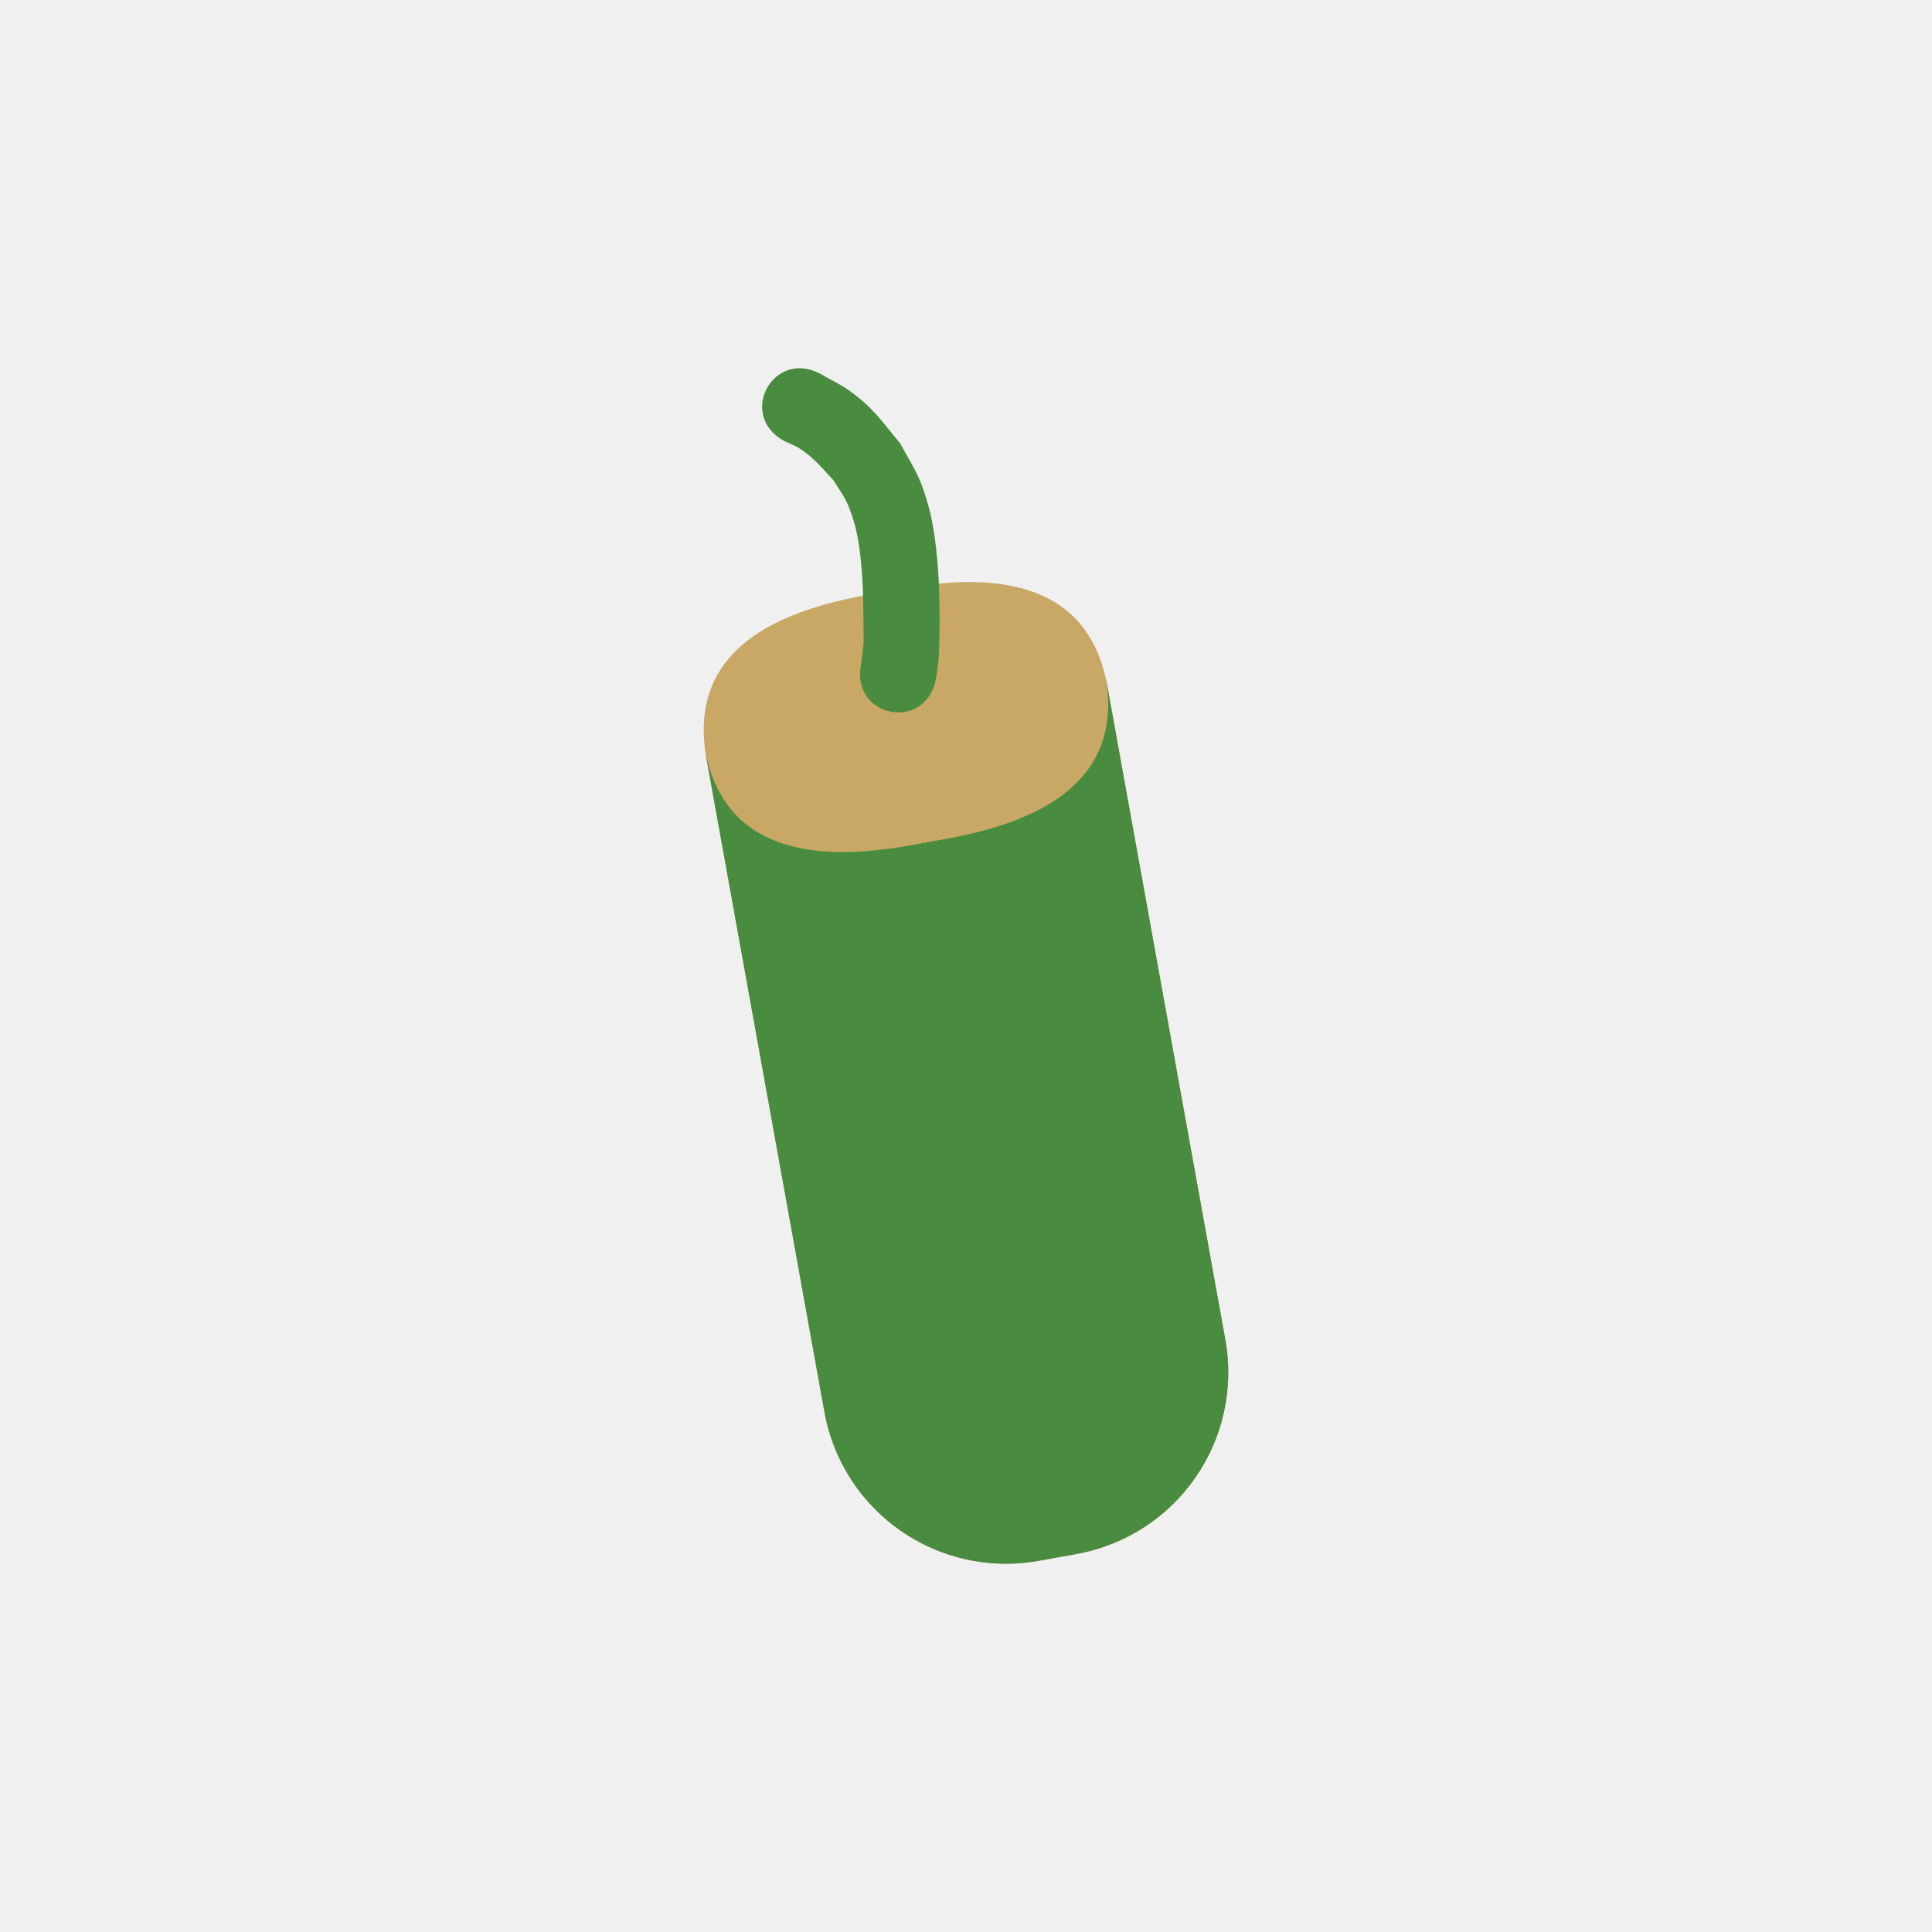
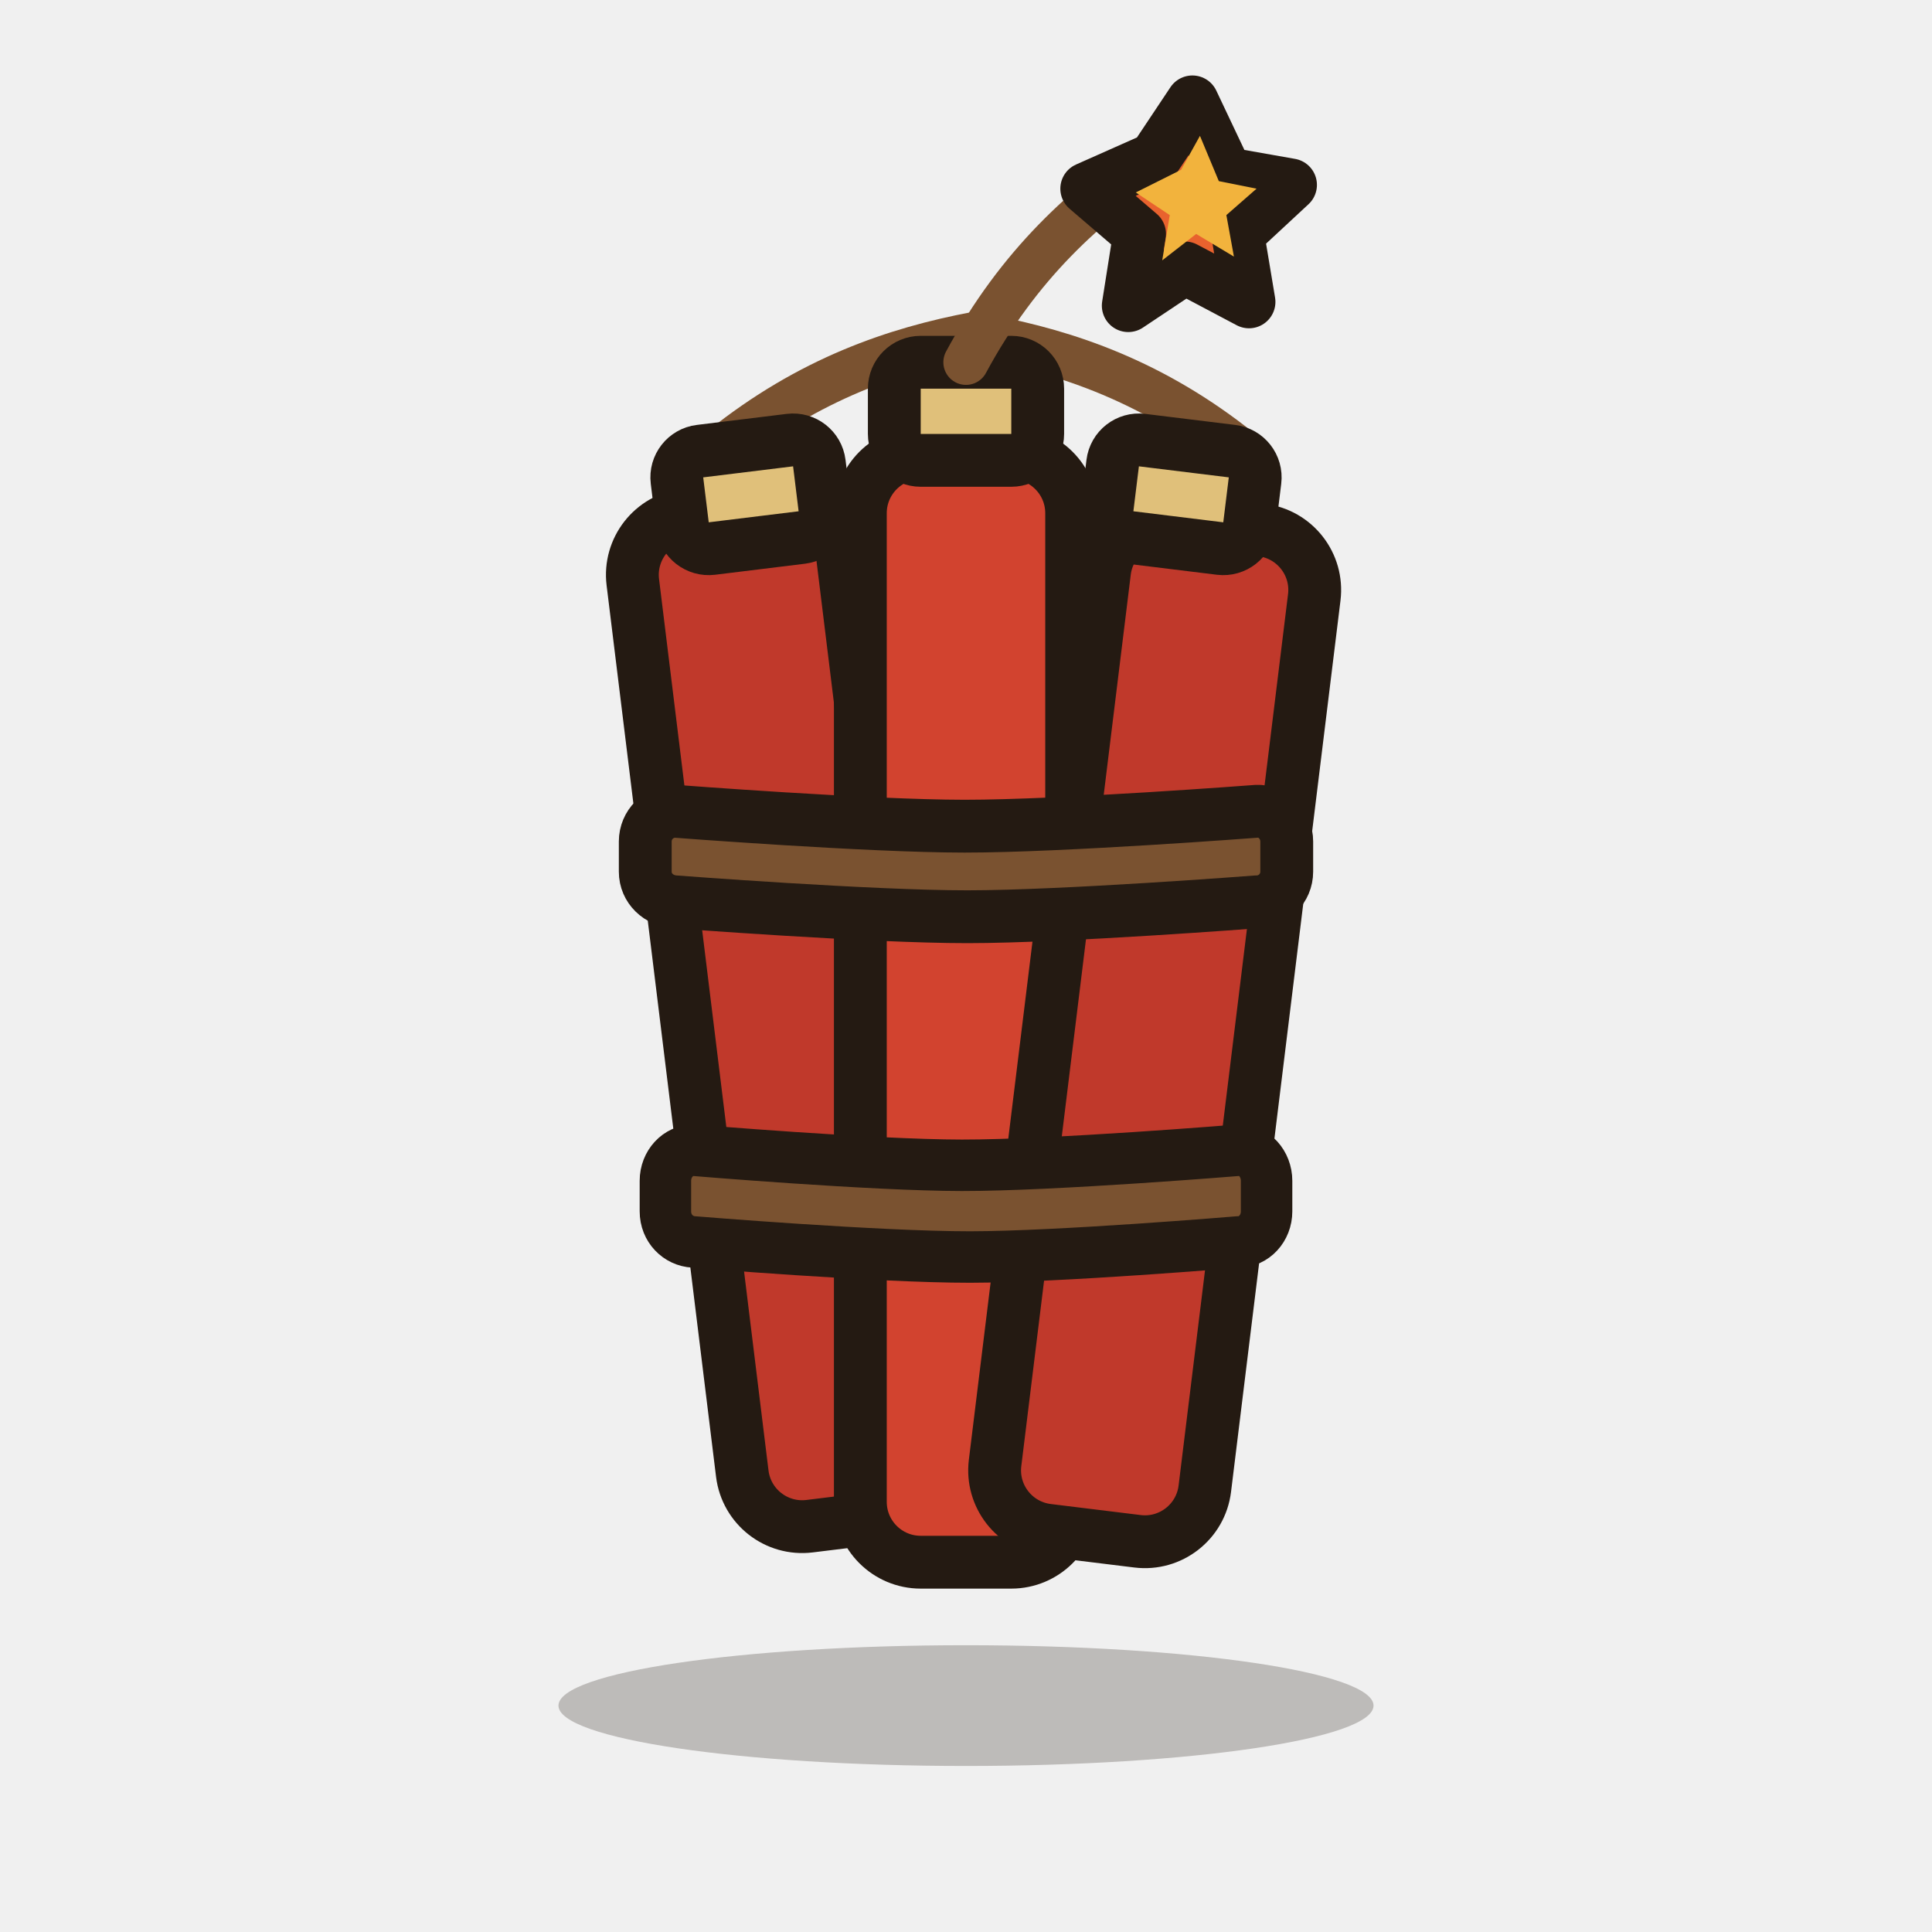
- <svg xmlns="http://www.w3.org/2000/svg" width="512" height="512" viewBox="0 0 512 512" version="1.1" id="svg1" xml:space="preserve">
-   <defs id="defs1">
-     <filter style="color-interpolation-filters:sRGB" id="filter3" x="-0.037" y="-0.051" width="1.075" height="1.103">
-       <feGaussianBlur stdDeviation="0.097" id="feGaussianBlur3" />
-     </filter>
-     <symbol id="g4">
-       <circle style="fill:none;fill-opacity:1;stroke:#000000;stroke-width:5;stroke-linecap:round;stroke-linejoin:round;stroke-dasharray:none;stroke-opacity:1;paint-order:stroke markers fill" id="path3" cx="247.716" cy="256" r="37.867" />
-       <circle style="fill:#000000;fill-opacity:1;stroke:none;stroke-width:8.529;stroke-linecap:round;stroke-linejoin:round;stroke-dasharray:none;stroke-opacity:1;paint-order:stroke markers fill" id="path4" cx="252.45" cy="256" r="14.803" />
-       <circle style="fill:#ffffff;fill-opacity:1;stroke:none;stroke-width:2.165;stroke-linecap:round;stroke-linejoin:round;stroke-dasharray:none;stroke-opacity:1;paint-order:stroke markers fill" id="circle4" cx="256.45" cy="258" r="3.758" />
-     </symbol>
-   </defs>
-   <g id="layer1">
-     <rect style="fill:#4d4d4d;fill-opacity:1;stroke:#4d4d4d;stroke-width:10;stroke-linecap:round;stroke-linejoin:round;stroke-dasharray:none;paint-order:stroke markers fill;opacity:0.351" id="rect2" width="140.425" height="101.769" x="137.27" y="-124.28" ry="9.861" />
-     <rect style="opacity:0.15;fill:#4d4d4d;fill-opacity:1;stroke:#4d4d4d;stroke-width:10;stroke-linecap:round;stroke-linejoin:round;stroke-dasharray:none;paint-order:stroke markers fill;filter:url(#filter3)" id="rect3" width="140.425" height="101.769" x="130.169" y="-131.381" ry="9.861" />
-     <rect style="fill:#fce8b1;fill-opacity:1;stroke:#4d4d4d;stroke-width:10;stroke-linecap:round;stroke-linejoin:round;stroke-dasharray:none;paint-order:stroke markers fill" id="rect1" width="140.425" height="101.769" x="134.114" y="-127.803" ry="10" />
-     <rect style="opacity:0.4;fill:#fcffff;fill-opacity:1;stroke:none;stroke-width:5.039;stroke-linecap:round;stroke-linejoin:round;stroke-dasharray:none;paint-order:stroke markers fill" id="rect4" width="70.757" height="51.279" x="134.292" y="-126.958" ry="5.039" />
-     <g id="g13" transform="matrix(1.713127,-0.3092421,0.3092421,1.713127,-139.6563,-231.2427)">
-       <path id="rect5" style="fill:#c9a866;stroke-width:3.774;stroke-linecap:round;stroke-linejoin:round;paint-order:stroke markers fill" d="m 168.814,257.564 h 5.739 c 15.59,0 28.14,4.55 28.14,20.14 v 101.053 c 0,15.59 -12.55,28.14 -28.14,28.14 h -5.739 c -15.59,0 -28.14,-12.55 -28.14,-28.14 V 277.704 c 0,-15.59 12.55,-20.14 28.14,-20.14 z" />
-       <path d="m 202.692,276.101 c -0.006,15.585 -12.553,20.129 -28.139,20.129 l -5.739,-6e-4 c -15.59,0 -28.14,-4.549 -28.14,-20.139 l 7.5e-4,102.667 c 0,15.59 12.55,28.14 28.139,28.14 l 5.74,-0.001 c 15.59,0 28.139,-12.55 28.139,-28.14 z" style="fill:#4a8c3f;stroke-width:3.774;stroke-linecap:round;stroke-linejoin:round;paint-order:stroke markers fill" id="path9" />
-       <path style="fill:#4a8c3f;stroke-width:3.839;stroke-linecap:round;stroke-linejoin:round;paint-order:stroke markers fill" id="path13" d="m 177.184,272.042 c 0.33,-1.018 0.736,-2.014 0.99,-3.053 0.819,-3.36 1.905,-9.551 2.261,-12.896 0.514,-4.833 0.763,-9.134 -0.201,-13.942 -0.439,-2.19 -1.339,-4.262 -2.008,-6.393 -2.274,-4.005 -3.086,-6.096 -6.233,-9.333 -1.158,-1.191 -2.536,-2.145 -3.804,-3.218 -6.392,-5.148 -13.673,3.892 -7.281,9.04 v 0 c 0.709,0.52 1.49,0.953 2.127,1.559 1.919,1.828 2.756,3.433 4.191,5.657 0.489,1.307 1.148,2.562 1.466,3.921 0.892,3.81 0.665,7.108 0.262,10.997 -0.218,2.1 -0.582,4.182 -0.927,6.264 -0.788,4.754 -0.557,3.693 -1.661,7.189 -2.975,7.65 7.844,11.857 10.818,4.207 z" />
-     </g>
+ <svg xmlns="http://www.w3.org/2000/svg" width="512" height="512" viewBox="0 0 512 512" version="1.1" id="svg10">
+   <defs id="defs10" />
+   <ellipse cx="256" cy="452" rx="108" ry="16" fill="#241a12" opacity="0.25" id="ellipse1" />
+   <g stroke="#241a12" stroke-width="14" stroke-linejoin="round" stroke-linecap="round" id="g10">
+     <rect x="147.652" y="157.588" width="56" height="270" rx="16" fill="#c0392b" transform="rotate(-7)" id="rect1" />
+     <rect x="228" y="120" width="56" height="294" rx="16" fill="#d2432f" id="rect2" />
+     <rect x="308.989" y="98.673" width="56" height="270" rx="16" fill="#c0392b" transform="rotate(7)" id="rect3" />
+     <path id="rect4" style="fill:#7a5230" d="m 179,215 c 0,0 51.037,3.938 76.606,3.945 C 281.437,218.951 333,215 333,215 c 4.426,-0.226 8,3.568 8,8 v 8 c 0,4.432 -3.568,8 -8,8 0,0 -51.037,3.938 -76.606,3.945 C 230.563,242.951 179,239 179,239 c -4.426,-0.226 -8,-3.568 -8,-8 v -8 c 0,-4.432 3.568,-8 8,-8 z" />
+     <path id="rect5" style="fill:#7a5230;stroke-width:13.64" d="m 183.839,304.82 c 0,0 47.336,3.975 71.052,3.995 24.454,0.021 73.269,-3.995 73.269,-3.995 4.148,-0.226 7.497,3.614 7.497,8.103 v 8.103 c 0,4.489 -3.344,8.103 -7.497,8.103 0,0 -47.336,3.975 -71.052,3.995 -24.454,0.021 -73.269,-3.995 -73.269,-3.995 -4.148,-0.226 -7.497,-3.614 -7.497,-8.103 v -8.103 c 0,-4.489 3.344,-8.103 7.497,-8.103 z" />
+     <path d="m 191.428,118.804 c 23.043,-18.467 45.862,-26.167 67.119,-30.184" fill="none" stroke="#7a5230" stroke-width="12" id="path11" />
+     <rect x="180" y="118" width="38" height="26" rx="7" fill="#e0c07a" transform="rotate(-7 199 131)" id="rect6" />
+     <path d="M 328.76,119.593 C 305.717,101.125 282.898,93.426 261.641,89.409" fill="none" stroke="#7a5230" stroke-width="12" id="path12" />
+     <rect x="237" y="96" width="38" height="26" rx="7" fill="#e0c07a" id="rect7" />
+     <rect x="294" y="118" width="38" height="26" rx="7" fill="#e0c07a" transform="rotate(7 313 131)" id="rect8" />
+     <path d="M256 96 C270 70 288 54 306 42" fill="none" stroke="#7a5230" stroke-width="12" id="path8" />
+     <path d="M306 42 L316 27 L325 46 L342 49 L328 62 L331 80 L314 71 L299 81 L302 62 L288 50 Z" fill="#e8622e" id="path9" />
+     <path d="M313 45 L318 36 L323 48 L333 50 L325 57 L327 68 L317 62 L308 69 L310 57 L301 51 Z" fill="#f2b33d" stroke="none" id="path10" />
  </g>
</svg>
